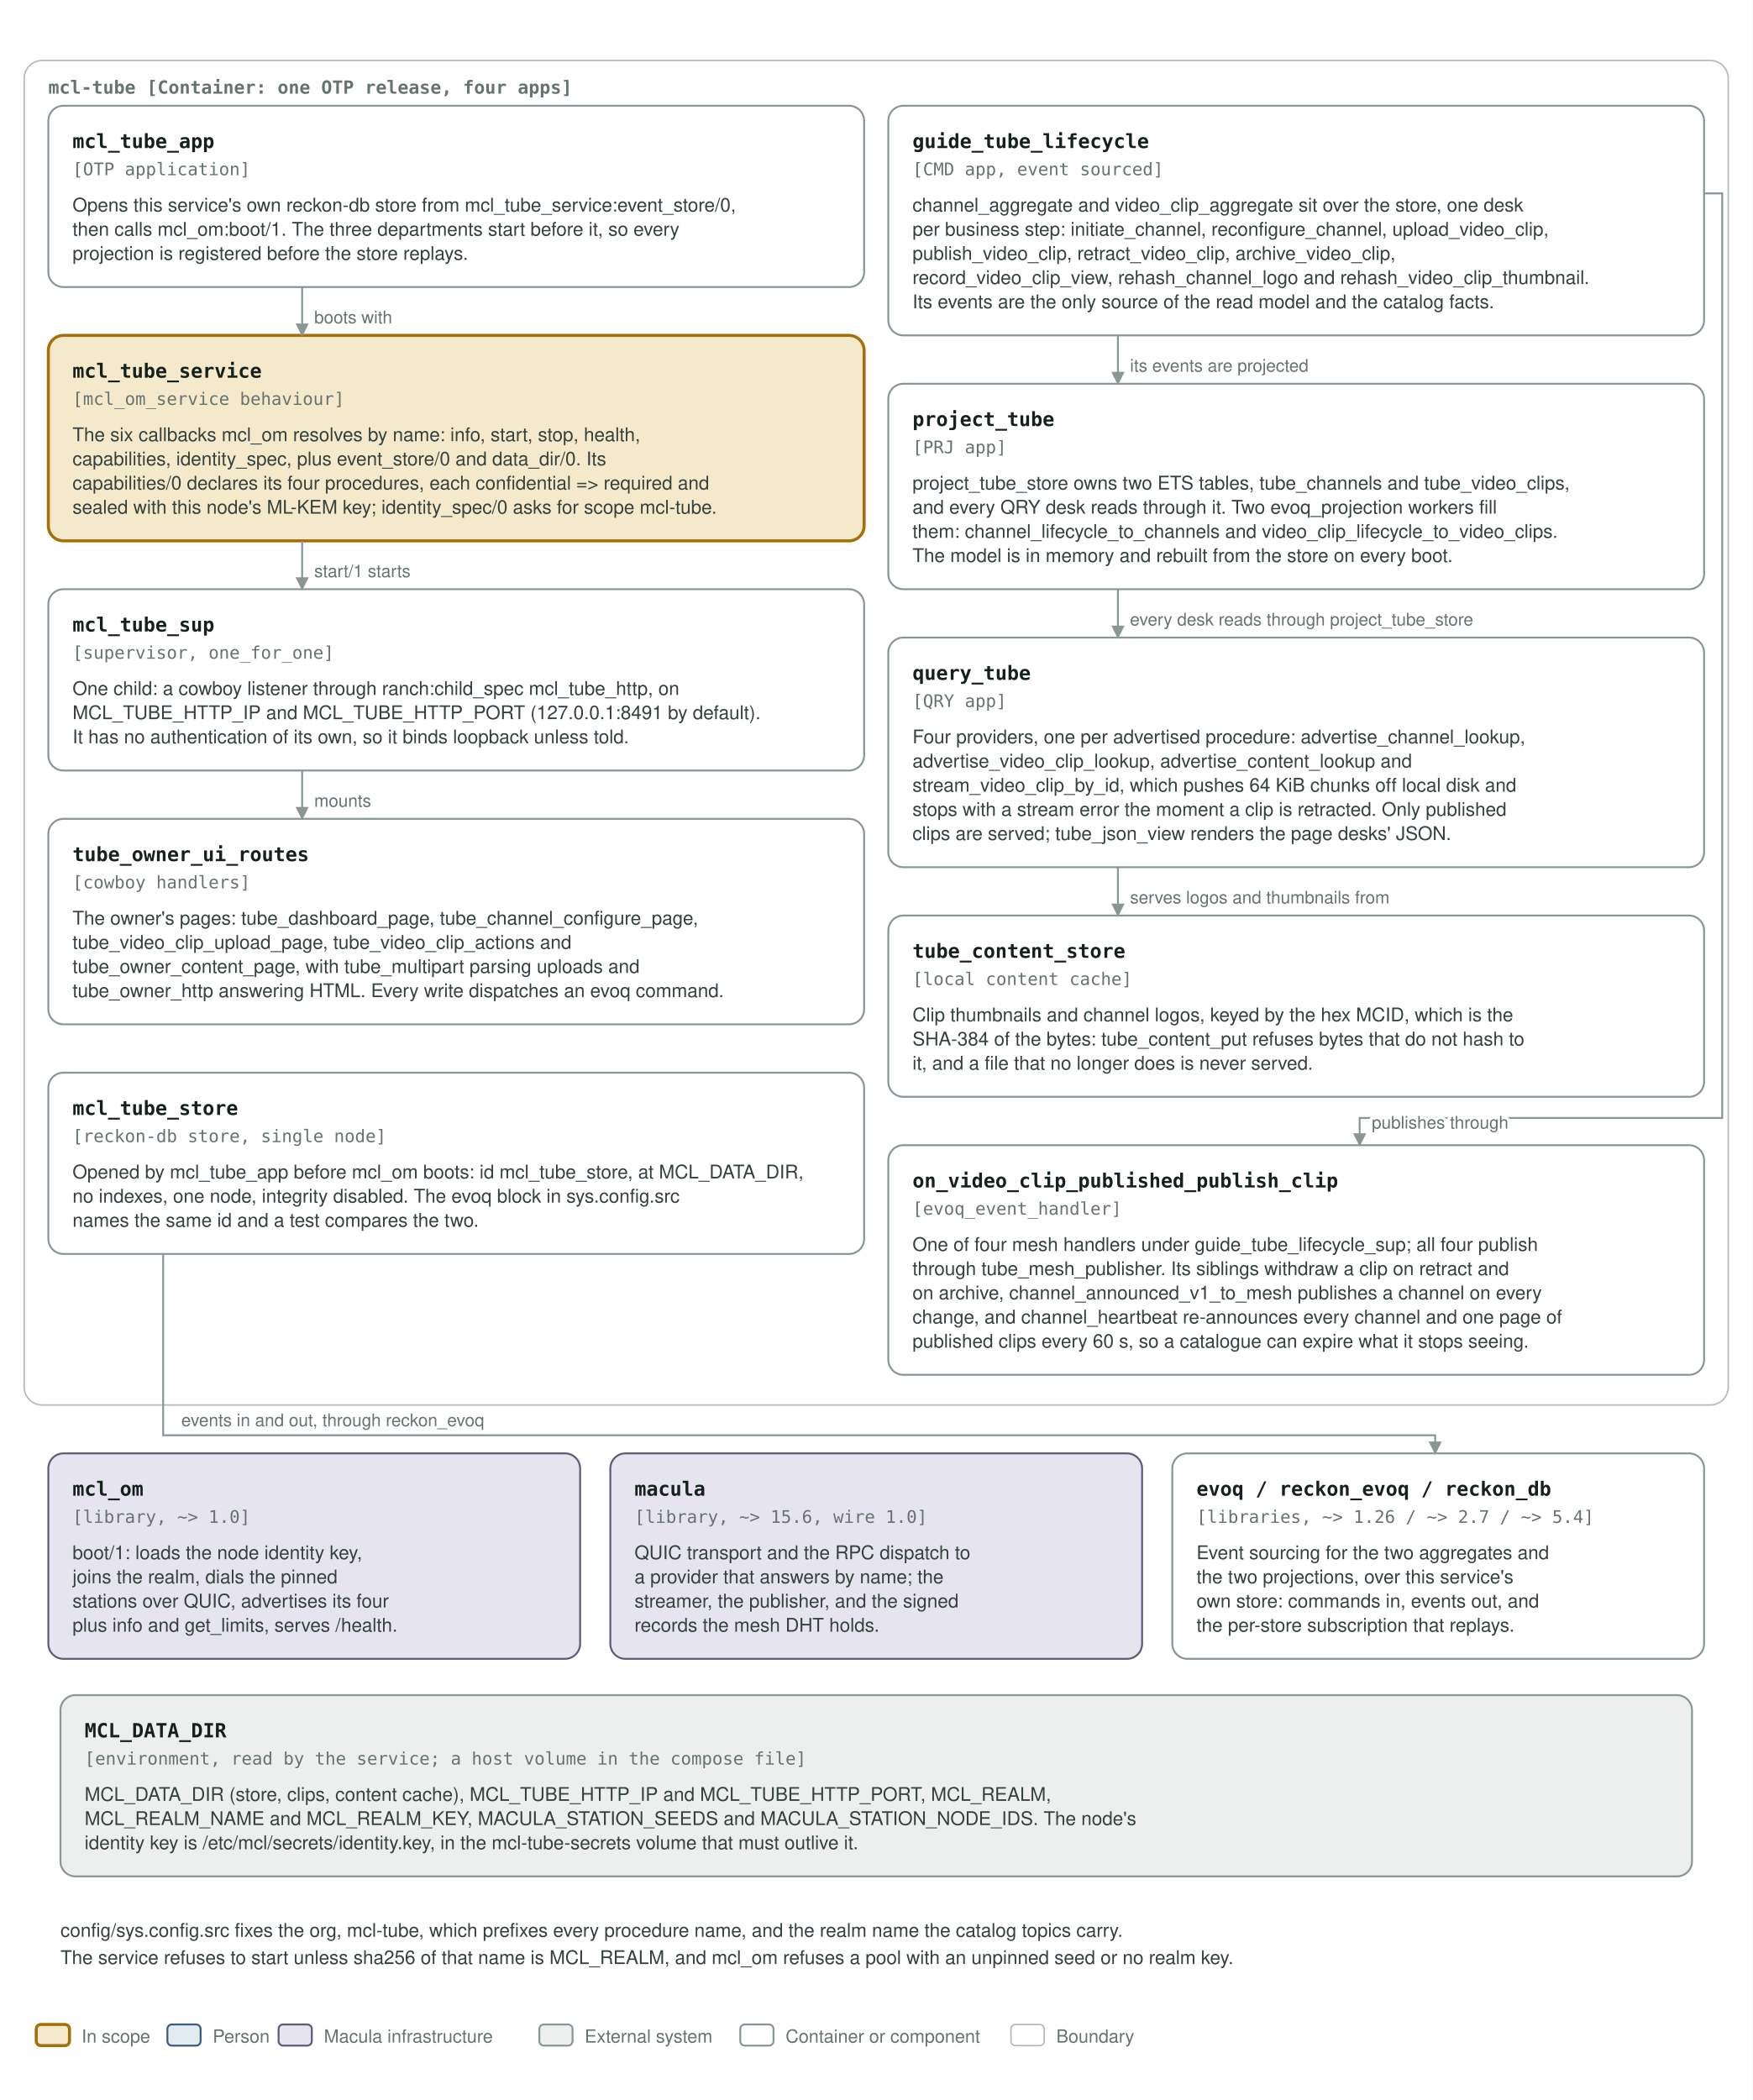
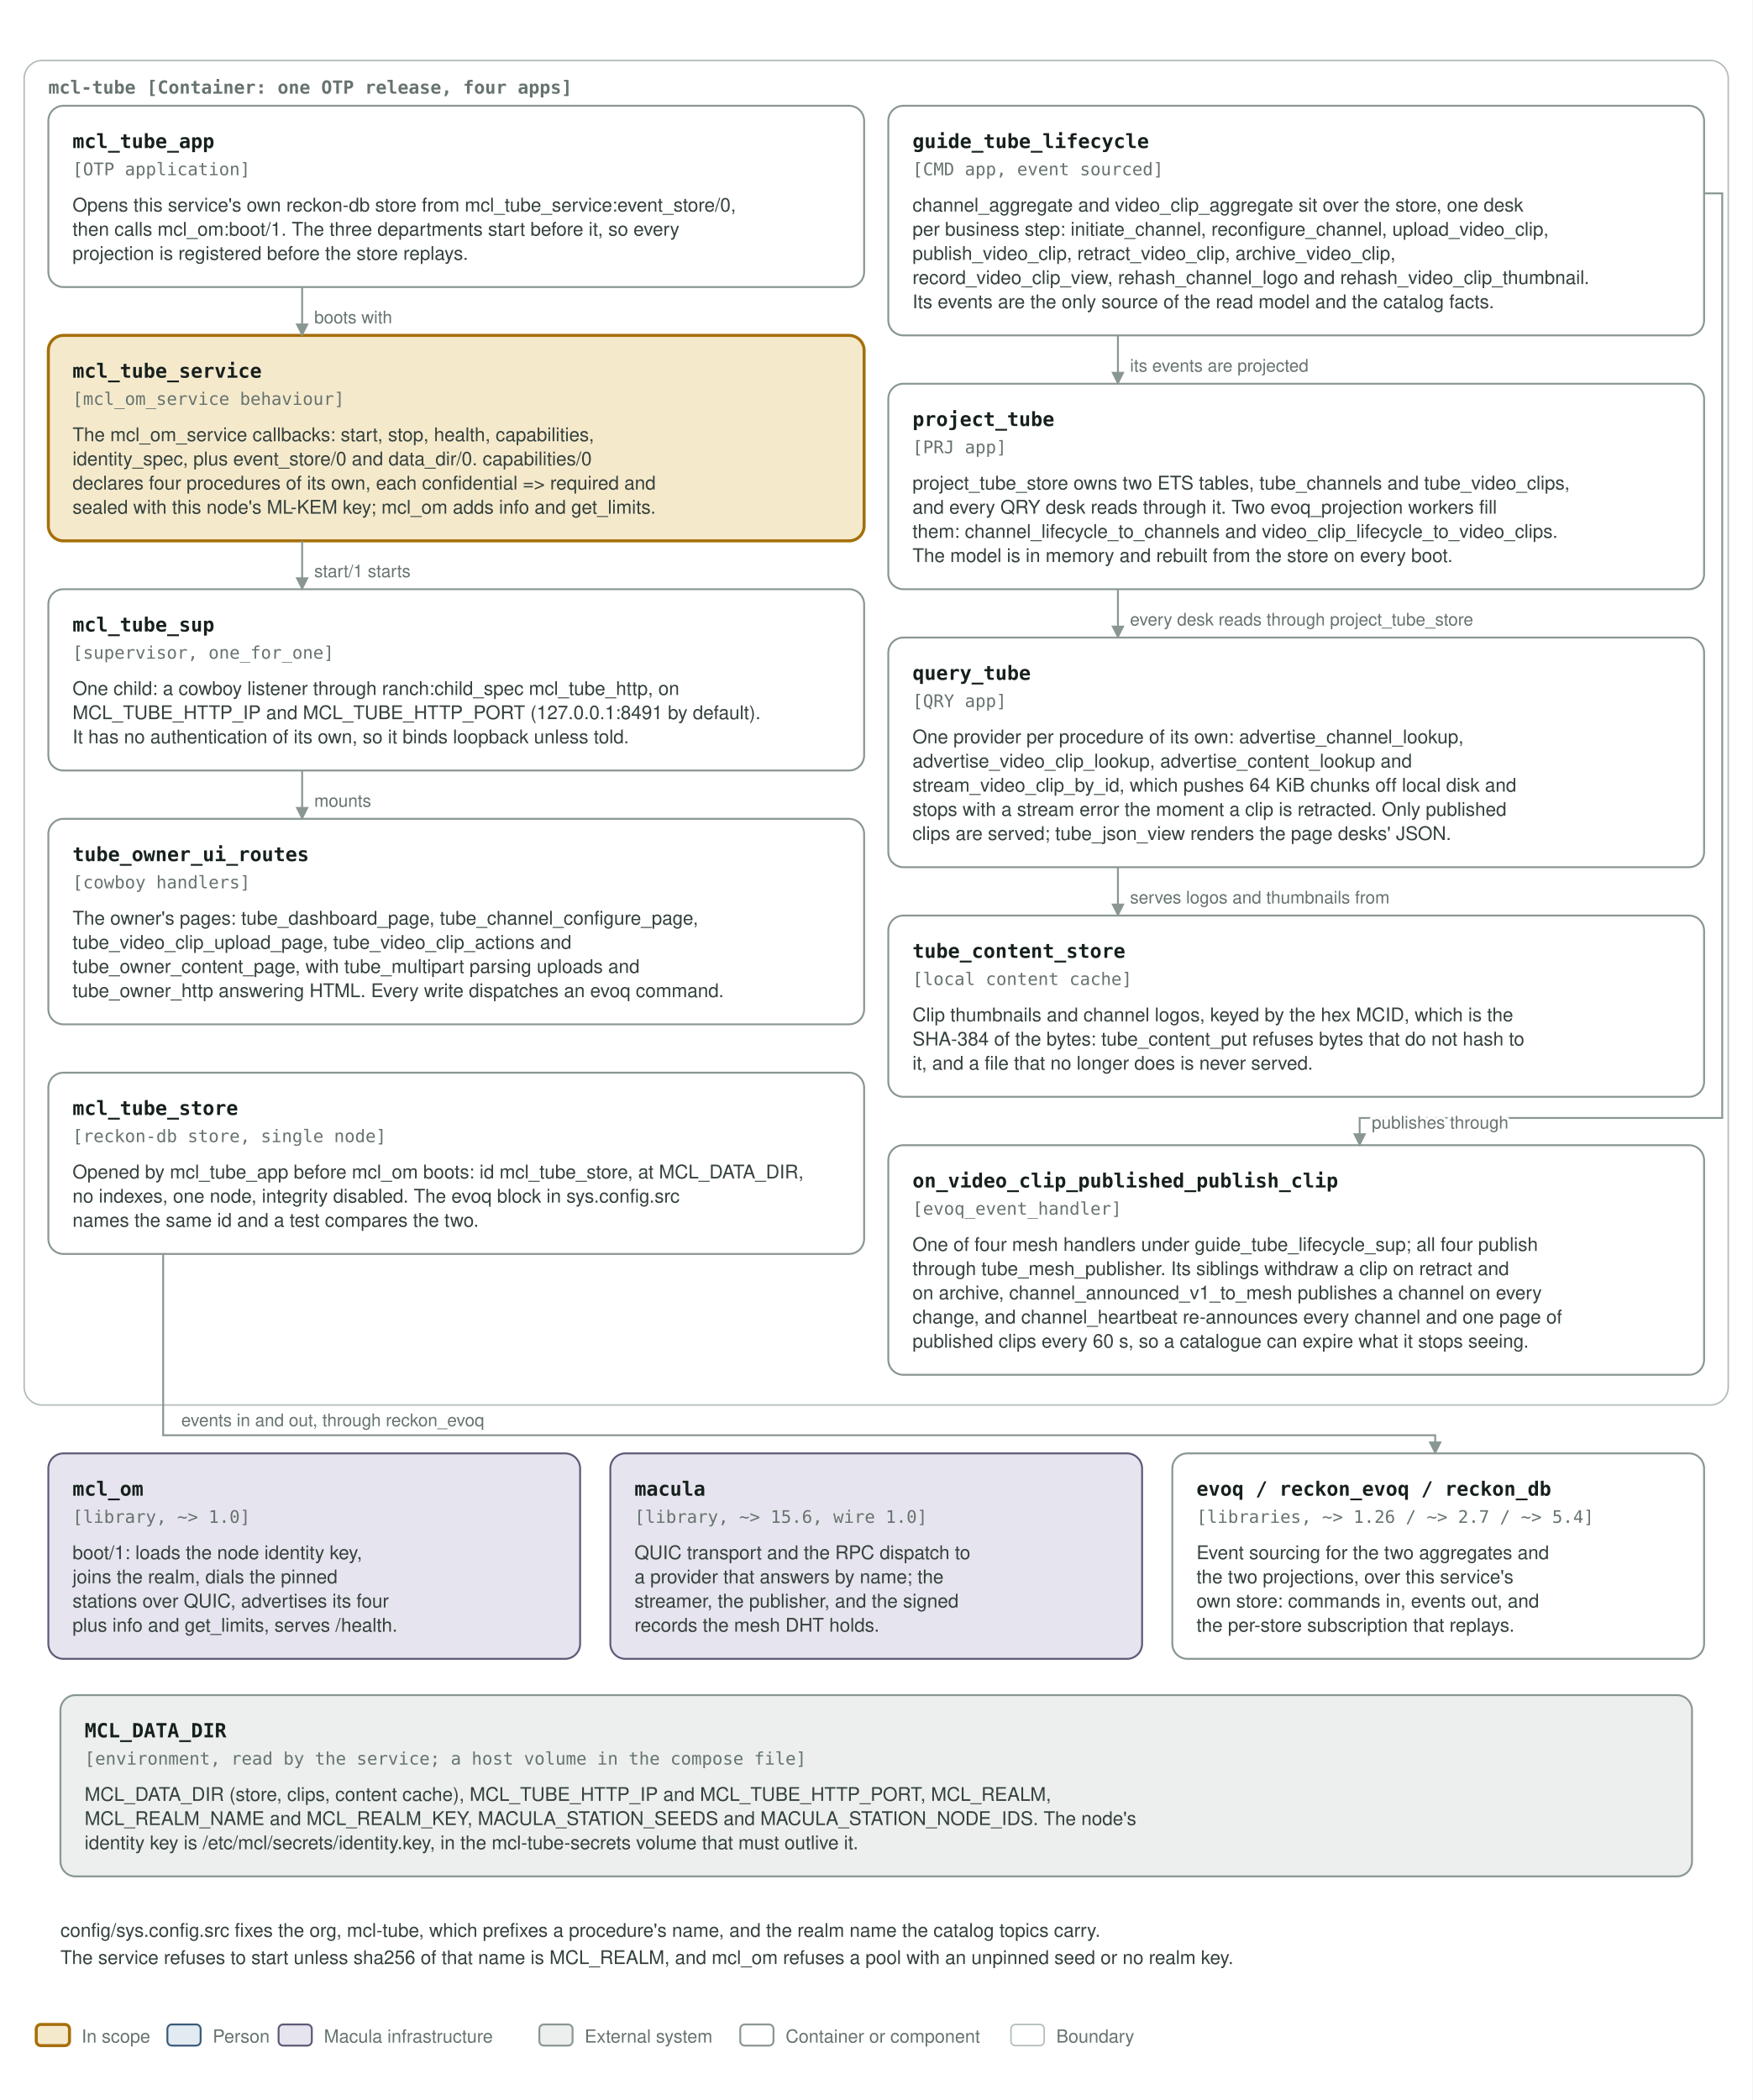
<svg xmlns="http://www.w3.org/2000/svg" viewBox="0 0 1160 1390" role="img" aria-label="mcl-tube components">
  <style>
.t-name { font-family: "Atkinson Hyperlegible", "Segoe UI", system-ui, -apple-system, Helvetica, Arial, sans-serif; font-size: 15px; font-weight: 700; }
.t-desc { font-family: "Atkinson Hyperlegible", "Segoe UI", system-ui, -apple-system, Helvetica, Arial, sans-serif; font-size: 12.5px; }
.t-rel { font-family: "Atkinson Hyperlegible", "Segoe UI", system-ui, -apple-system, Helvetica, Arial, sans-serif; font-size: 11.5px; paint-order: stroke; stroke-width: 4px; stroke-linejoin: round; }
.t-code { font-family: "JetBrains Mono", ui-monospace, Menlo, Consolas, monospace; font-size: 13px; font-weight: 600; }
.t-type { font-family: "JetBrains Mono", ui-monospace, Menlo, Consolas, monospace; font-size: 11.5px; }
.t-bound { font-family: "JetBrains Mono", ui-monospace, Menlo, Consolas, monospace; font-size: 12px; font-weight: 600; }
.t-leg { font-family: "Atkinson Hyperlegible", "Segoe UI", system-ui, -apple-system, Helvetica, Arial, sans-serif; font-size: 12px; }
.edge { fill: none; stroke-width: 1.25; }
.edge-later { fill: none; stroke-width: 1.25; stroke-dasharray: 5 4; }
.bg { fill: #FFFFFF; }
.b-sys { fill: #F5E9CC; stroke: #A56F0A; stroke-width: 2; }
.b-per { fill: #E3EBF2; stroke: #3B5B7A; stroke-width: 1.25; }
.b-mac { fill: #E6E4EE; stroke: #5E5A78; stroke-width: 1.25; }
.b-ext { fill: #ECEFED; stroke: #8A9791; stroke-width: 1.25; }
.b-cmp { fill: #FFFFFF; stroke: #8A9791; stroke-width: 1.25; }
.b-later { fill: none; stroke: #8A9791; stroke-width: 1.25; stroke-dasharray: 5 4; }
.bound { fill: none; stroke: #B3BDB8; stroke-width: 1; }
.head { fill: #3B5B7A; }
.t-name, .t-code { fill: #16201D; }
.t-type, .t-bound, .t-leg { fill: #66736E; }
.t-desc { fill: #34413C; }
.t-rel { fill: #66736E; stroke: #FFFFFF; }
.edge, .edge-later { stroke: #8A9791; }
.arrowhead { fill: #8A9791; }
@media (prefers-color-scheme: dark) {
.bg { fill: #171F1C; }
.b-sys { fill: #3A2E13; stroke: #E3AA3C; }
.b-per { fill: #1D2A36; stroke: #8EB4D8; }
.b-mac { fill: #26243A; stroke: #A9A4C8; }
.b-ext { fill: #1C2421; stroke: #7D8B85; }
.b-cmp { fill: #171F1C; stroke: #7D8B85; }
.b-later { stroke: #7D8B85; }
.bound { stroke: #4A5752; }
.head { fill: #8EB4D8; }
.t-name, .t-code { fill: #E6ECE9; }
.t-type, .t-bound, .t-leg { fill: #93A09A; }
.t-desc { fill: #C3CDC8; }
.t-rel { fill: #93A09A; stroke: #171F1C; }
.edge, .edge-later { stroke: #7D8B85; }
.arrowhead { fill: #7D8B85; }
}
</style>
  <defs>
    <marker id="a" viewBox="0 0 10 10" refX="9" refY="5" markerWidth="7" markerHeight="7" orient="auto-start-reverse">
      <path class="arrowhead" d="M0 0L10 5L0 10z" />
    </marker>
  </defs>
  <rect class="bg" x="0" y="0" width="1160" height="1390" />
  <rect class="bound" x="16" y="40" width="1128" height="890" rx="12" />
  <text class="t-bound" x="32" y="62">mcl-tube [Container: one OTP release, four apps]</text>
  <rect class="b-cmp" x="32" y="70" width="540" height="120" rx="10" />
  <text class="t-code" x="48" y="98">mcl_tube_app</text>
  <text class="t-type" x="48" y="116">[OTP application]</text>
  <text class="t-desc" x="48" y="140">Opens this service's own reckon-db store from mcl_tube_service:event_store/0,</text>
  <text class="t-desc" x="48" y="156">then calls mcl_om:boot/1. The three departments start before it, so every</text>
  <text class="t-desc" x="48" y="172">projection is registered before the store replays.</text>
  <rect class="b-sys" x="32" y="222" width="540" height="136" rx="10" />
  <text class="t-code" x="48" y="250">mcl_tube_service</text>
  <text class="t-type" x="48" y="268">[mcl_om_service behaviour]</text>
-   <text class="t-desc" x="48" y="292">The six callbacks mcl_om resolves by name: info, start, stop, health,</text>
-   <text class="t-desc" x="48" y="308">capabilities, identity_spec, plus event_store/0 and data_dir/0. Its</text>
-   <text class="t-desc" x="48" y="324">capabilities/0 declares its four procedures, each confidential =&gt; required and</text>
-   <text class="t-desc" x="48" y="340">sealed with this node's ML-KEM key; identity_spec/0 asks for scope mcl-tube.</text>
+   <text class="t-desc" x="48" y="292">The mcl_om_service callbacks: start, stop, health, capabilities,</text>
+   <text class="t-desc" x="48" y="308">identity_spec, plus event_store/0 and data_dir/0. capabilities/0</text>
+   <text class="t-desc" x="48" y="324">declares four procedures of its own, each confidential =&gt; required and</text>
+   <text class="t-desc" x="48" y="340">sealed with this node's ML-KEM key; mcl_om adds info and get_limits.</text>
  <rect class="b-cmp" x="32" y="390" width="540" height="120" rx="10" />
  <text class="t-code" x="48" y="418">mcl_tube_sup</text>
  <text class="t-type" x="48" y="436">[supervisor, one_for_one]</text>
  <text class="t-desc" x="48" y="460">One child: a cowboy listener through ranch:child_spec mcl_tube_http, on</text>
  <text class="t-desc" x="48" y="476">MCL_TUBE_HTTP_IP and MCL_TUBE_HTTP_PORT (127.0.0.1:8491 by default).</text>
  <text class="t-desc" x="48" y="492">It has no authentication of its own, so it binds loopback unless told.</text>
  <rect class="b-cmp" x="32" y="542" width="540" height="136" rx="10" />
  <text class="t-code" x="48" y="570">tube_owner_ui_routes</text>
  <text class="t-type" x="48" y="588">[cowboy handlers]</text>
  <text class="t-desc" x="48" y="612">The owner's pages: tube_dashboard_page, tube_channel_configure_page,</text>
  <text class="t-desc" x="48" y="628">tube_video_clip_upload_page, tube_video_clip_actions and</text>
  <text class="t-desc" x="48" y="644">tube_owner_content_page, with tube_multipart parsing uploads and</text>
  <text class="t-desc" x="48" y="660">tube_owner_http answering HTML. Every write dispatches an evoq command.</text>
  <rect class="b-cmp" x="32" y="710" width="540" height="120" rx="10" />
  <text class="t-code" x="48" y="738">mcl_tube_store</text>
  <text class="t-type" x="48" y="756">[reckon-db store, single node]</text>
  <text class="t-desc" x="48" y="780">Opened by mcl_tube_app before mcl_om boots: id mcl_tube_store, at MCL_DATA_DIR,</text>
  <text class="t-desc" x="48" y="796">no indexes, one node, integrity disabled. The evoq block in sys.config.src</text>
  <text class="t-desc" x="48" y="812">names the same id and a test compares the two.</text>
  <rect class="b-cmp" x="588" y="70" width="540" height="152" rx="10" />
  <text class="t-code" x="604" y="98">guide_tube_lifecycle</text>
  <text class="t-type" x="604" y="116">[CMD app, event sourced]</text>
  <text class="t-desc" x="604" y="140">channel_aggregate and video_clip_aggregate sit over the store, one desk</text>
  <text class="t-desc" x="604" y="156">per business step: initiate_channel, reconfigure_channel, upload_video_clip,</text>
  <text class="t-desc" x="604" y="172">publish_video_clip, retract_video_clip, archive_video_clip,</text>
  <text class="t-desc" x="604" y="188">record_video_clip_view, rehash_channel_logo and rehash_video_clip_thumbnail.</text>
  <text class="t-desc" x="604" y="204">Its events are the only source of the read model and the catalog facts.</text>
  <rect class="b-cmp" x="588" y="254" width="540" height="136" rx="10" />
  <text class="t-code" x="604" y="282">project_tube</text>
  <text class="t-type" x="604" y="300">[PRJ app]</text>
  <text class="t-desc" x="604" y="324">project_tube_store owns two ETS tables, tube_channels and tube_video_clips,</text>
  <text class="t-desc" x="604" y="340">and every QRY desk reads through it. Two evoq_projection workers fill</text>
  <text class="t-desc" x="604" y="356">them: channel_lifecycle_to_channels and video_clip_lifecycle_to_video_clips.</text>
  <text class="t-desc" x="604" y="372">The model is in memory and rebuilt from the store on every boot.</text>
  <rect class="b-cmp" x="588" y="422" width="540" height="152" rx="10" />
  <text class="t-code" x="604" y="450">query_tube</text>
  <text class="t-type" x="604" y="468">[QRY app]</text>
-   <text class="t-desc" x="604" y="492">Four providers, one per advertised procedure: advertise_channel_lookup,</text>
+   <text class="t-desc" x="604" y="492">One provider per procedure of its own: advertise_channel_lookup,</text>
  <text class="t-desc" x="604" y="508">advertise_video_clip_lookup, advertise_content_lookup and</text>
  <text class="t-desc" x="604" y="524">stream_video_clip_by_id, which pushes 64 KiB chunks off local disk and</text>
  <text class="t-desc" x="604" y="540">stops with a stream error the moment a clip is retracted. Only published</text>
  <text class="t-desc" x="604" y="556">clips are served; tube_json_view renders the page desks' JSON.</text>
  <rect class="b-cmp" x="588" y="606" width="540" height="120" rx="10" />
  <text class="t-code" x="604" y="634">tube_content_store</text>
  <text class="t-type" x="604" y="652">[local content cache]</text>
  <text class="t-desc" x="604" y="676">Clip thumbnails and channel logos, keyed by the hex MCID, which is the</text>
  <text class="t-desc" x="604" y="692">SHA-384 of the bytes: tube_content_put refuses bytes that do not hash to</text>
  <text class="t-desc" x="604" y="708">it, and a file that no longer does is never served.</text>
  <rect class="b-cmp" x="588" y="758" width="540" height="152" rx="10" />
  <text class="t-code" x="604" y="786">on_video_clip_published_publish_clip</text>
  <text class="t-type" x="604" y="804">[evoq_event_handler]</text>
  <text class="t-desc" x="604" y="828">One of four mesh handlers under guide_tube_lifecycle_sup; all four publish</text>
  <text class="t-desc" x="604" y="844">through tube_mesh_publisher. Its siblings withdraw a clip on retract and</text>
  <text class="t-desc" x="604" y="860">on archive, channel_announced_v1_to_mesh publishes a channel on every</text>
  <text class="t-desc" x="604" y="876">change, and channel_heartbeat re-announces every channel and one page of</text>
  <text class="t-desc" x="604" y="892">published clips every 60 s, so a catalogue can expire what it stops seeing.</text>
  <path class="edge" d="M200 190V222" marker-end="url(#a)" />
  <text class="t-rel" x="208" y="214">boots with</text>
  <path class="edge" d="M200 358V390" marker-end="url(#a)" />
  <text class="t-rel" x="208" y="382">start/1 starts</text>
  <path class="edge" d="M200 510V542" marker-end="url(#a)" />
  <text class="t-rel" x="208" y="534">mounts</text>
  <path class="edge" d="M740 222V254" marker-end="url(#a)" />
  <text class="t-rel" x="748" y="246">its events are projected</text>
  <path class="edge" d="M740 390V422" marker-end="url(#a)" />
  <text class="t-rel" x="748" y="414">every desk reads through project_tube_store</text>
  <path class="edge" d="M740 574V606" marker-end="url(#a)" />
  <text class="t-rel" x="748" y="598">serves logos and thumbnails from</text>
  <path class="edge" d="M1128 128H1140V740H900V758" marker-end="url(#a)" />
  <text class="t-rel" x="908" y="747">publishes through</text>
  <rect class="b-mac" x="32" y="962" width="352" height="136" rx="10" />
  <text class="t-code" x="48" y="990">mcl_om</text>
  <text class="t-type" x="48" y="1008">[library, ~&gt; 1.0]</text>
  <text class="t-desc" x="48" y="1032">boot/1: loads the node identity key,</text>
  <text class="t-desc" x="48" y="1048">joins the realm, dials the pinned</text>
  <text class="t-desc" x="48" y="1064">stations over QUIC, advertises its four</text>
  <text class="t-desc" x="48" y="1080">plus info and get_limits, serves /health.</text>
  <rect class="b-mac" x="404" y="962" width="352" height="136" rx="10" />
  <text class="t-code" x="420" y="990">macula</text>
  <text class="t-type" x="420" y="1008">[library, ~&gt; 15.6, wire 1.0]</text>
  <text class="t-desc" x="420" y="1032">QUIC transport and the RPC dispatch to</text>
  <text class="t-desc" x="420" y="1048">a provider that answers by name; the</text>
  <text class="t-desc" x="420" y="1064">streamer, the publisher, and the signed</text>
  <text class="t-desc" x="420" y="1080">records the mesh DHT holds.</text>
  <rect class="b-cmp" x="776" y="962" width="352" height="136" rx="10" />
  <text class="t-code" x="792" y="990">evoq / reckon_evoq / reckon_db</text>
  <text class="t-type" x="792" y="1008">[libraries, ~&gt; 1.26 / ~&gt; 2.7 / ~&gt; 5.4]</text>
  <text class="t-desc" x="792" y="1032">Event sourcing for the two aggregates and</text>
  <text class="t-desc" x="792" y="1048">the two projections, over this service's</text>
  <text class="t-desc" x="792" y="1064">own store: commands in, events out, and</text>
  <text class="t-desc" x="792" y="1080">the per-store subscription that replays.</text>
  <rect class="b-ext" x="40" y="1122" width="1080" height="120" rx="10" />
  <text class="t-code" x="56" y="1150">MCL_DATA_DIR</text>
  <text class="t-type" x="56" y="1168">[environment, read by the service; a host volume in the compose file]</text>
  <text class="t-desc" x="56" y="1192">MCL_DATA_DIR (store, clips, content cache), MCL_TUBE_HTTP_IP and MCL_TUBE_HTTP_PORT, MCL_REALM,</text>
  <text class="t-desc" x="56" y="1208">MCL_REALM_NAME and MCL_REALM_KEY, MACULA_STATION_SEEDS and MACULA_STATION_NODE_IDS. The node's</text>
  <text class="t-desc" x="56" y="1224">identity key is /etc/mcl/secrets/identity.key, in the mcl-tube-secrets volume that must outlive it.</text>
  <path class="edge" d="M108 830V950H950V962" marker-end="url(#a)" />
  <text class="t-rel" x="120" y="944">events in and out, through reckon_evoq</text>
-   <text class="t-desc" x="40" y="1282">config/sys.config.src fixes the org, mcl-tube, which prefixes every procedure name, and the realm name the catalog topics carry.</text>
+   <text class="t-desc" x="40" y="1282">config/sys.config.src fixes the org, mcl-tube, which prefixes a procedure's name, and the realm name the catalog topics carry.</text>
  <text class="t-desc" x="40" y="1300">The service refuses to start unless sha256 of that name is MCL_REALM, and mcl_om refuses a pool with an unpinned seed or no realm key.</text>
  <rect class="b-sys" x="24" y="1340" width="22" height="14" rx="3" />
  <text class="t-leg" x="54" y="1352">In scope</text>
  <rect class="b-per" x="110.8" y="1340" width="22" height="14" rx="3" />
  <text class="t-leg" x="140.8" y="1352">Person</text>
  <rect class="b-mac" x="184.4" y="1340" width="22" height="14" rx="3" />
  <text class="t-leg" x="214.4" y="1352">Macula infrastructure</text>
  <rect class="b-ext" x="357.0" y="1340" width="22" height="14" rx="3" />
  <text class="t-leg" x="387.0" y="1352">External system</text>
  <rect class="b-cmp" x="490.0" y="1340" width="22" height="14" rx="3" />
  <text class="t-leg" x="520.0" y="1352">Container or component</text>
  <rect class="bound" x="669.2" y="1340" width="22" height="14" rx="3" />
  <text class="t-leg" x="699.2" y="1352">Boundary</text>
</svg>
